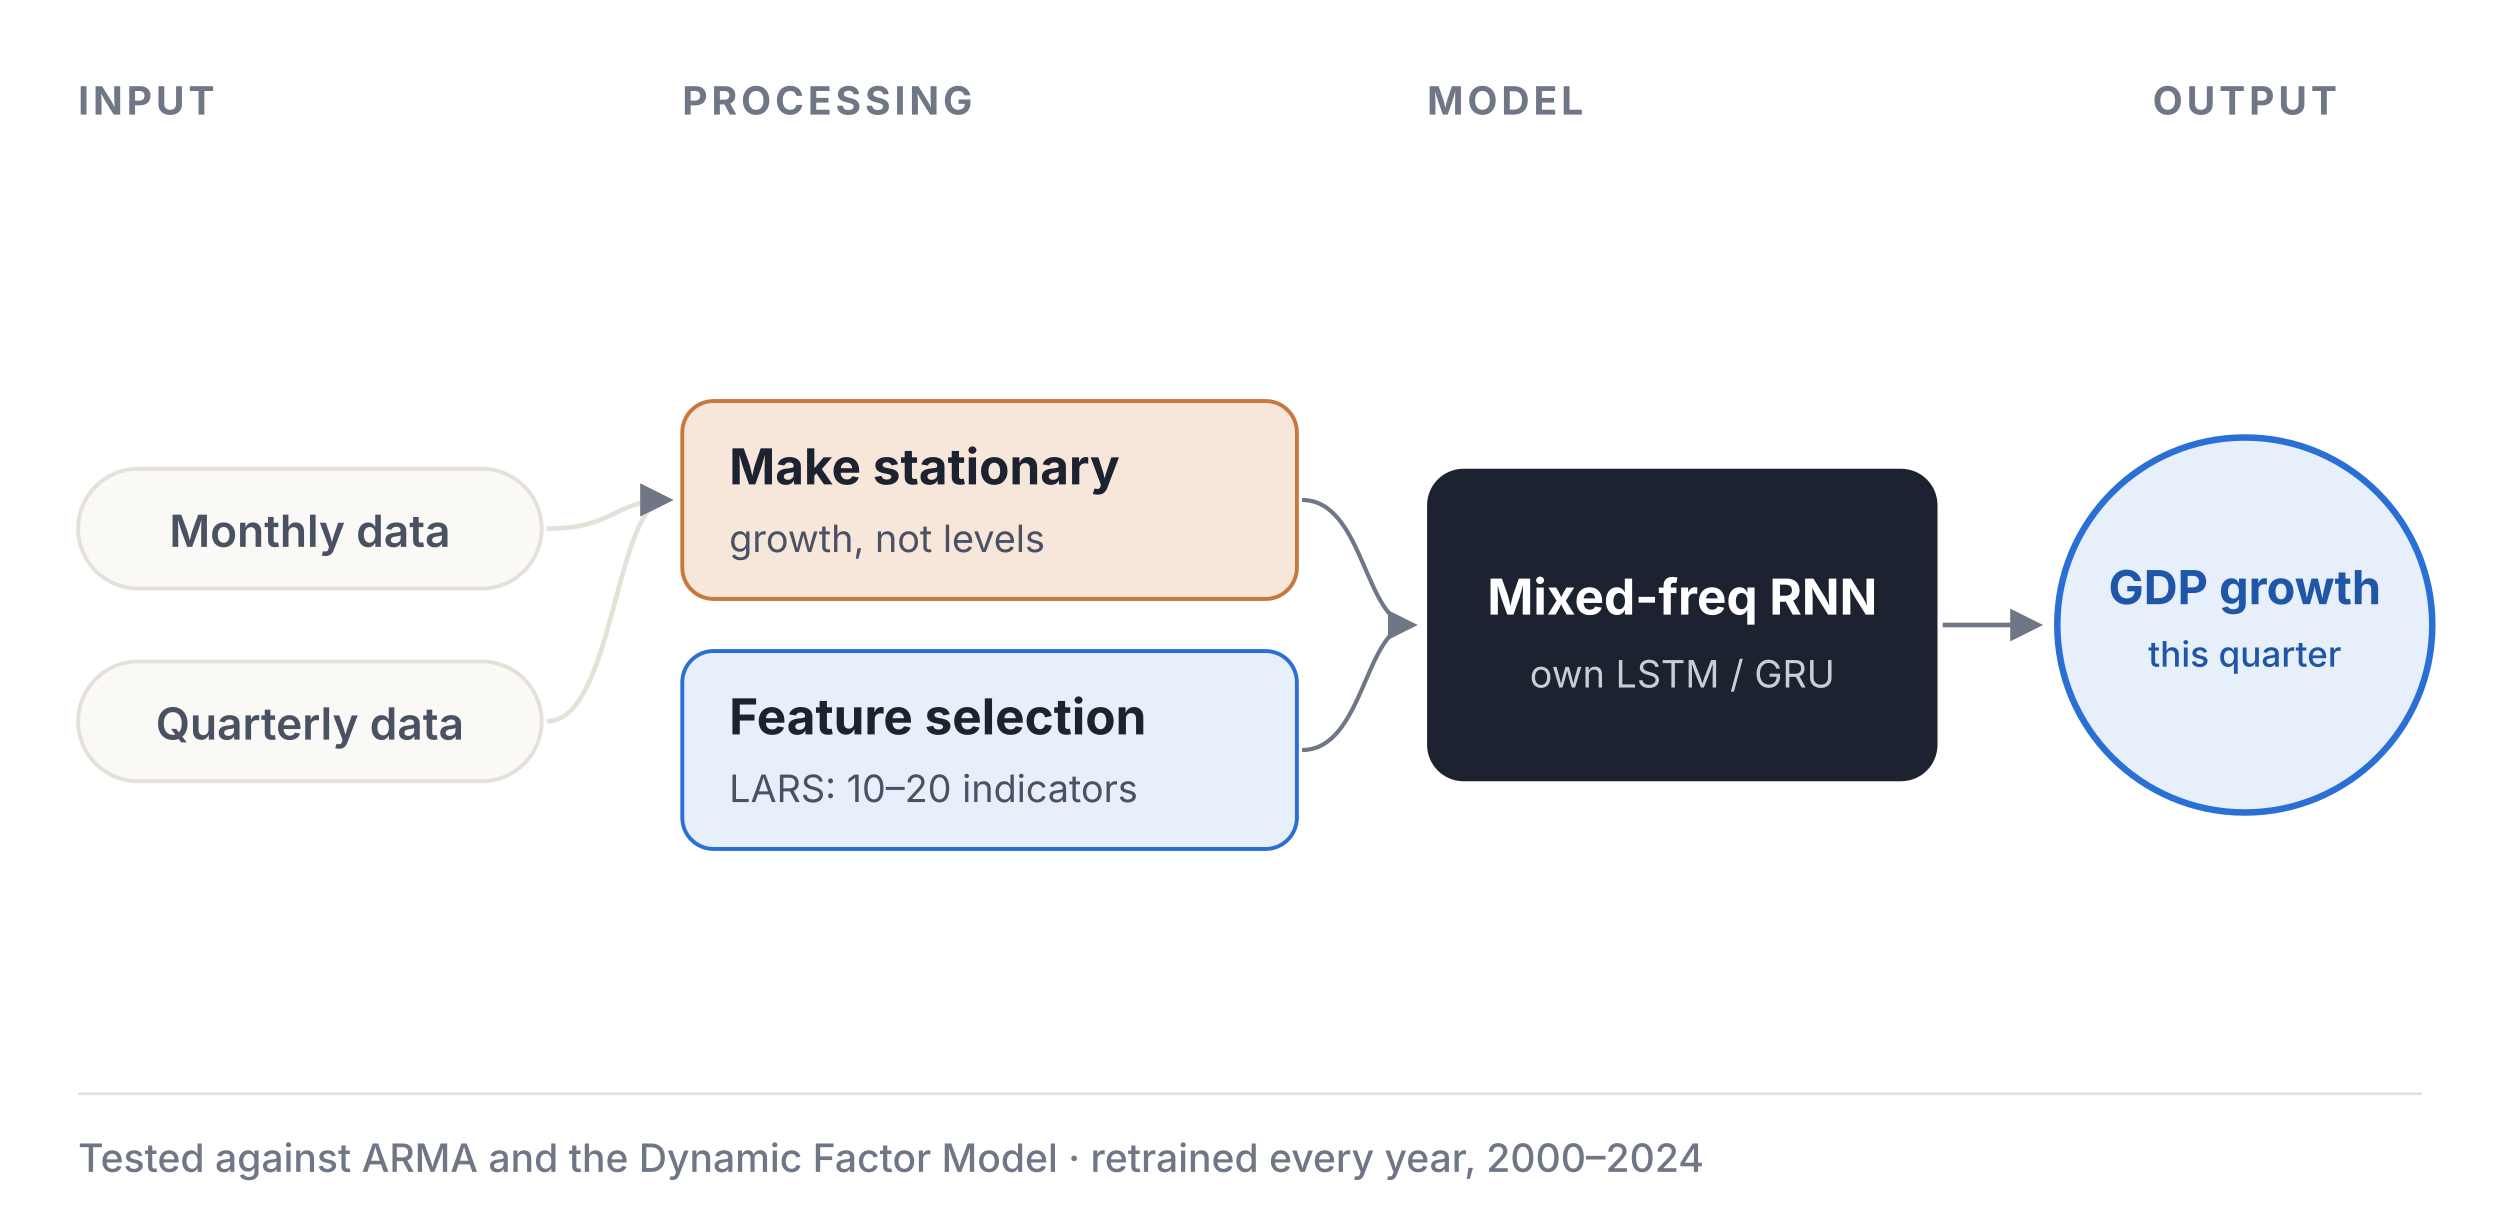
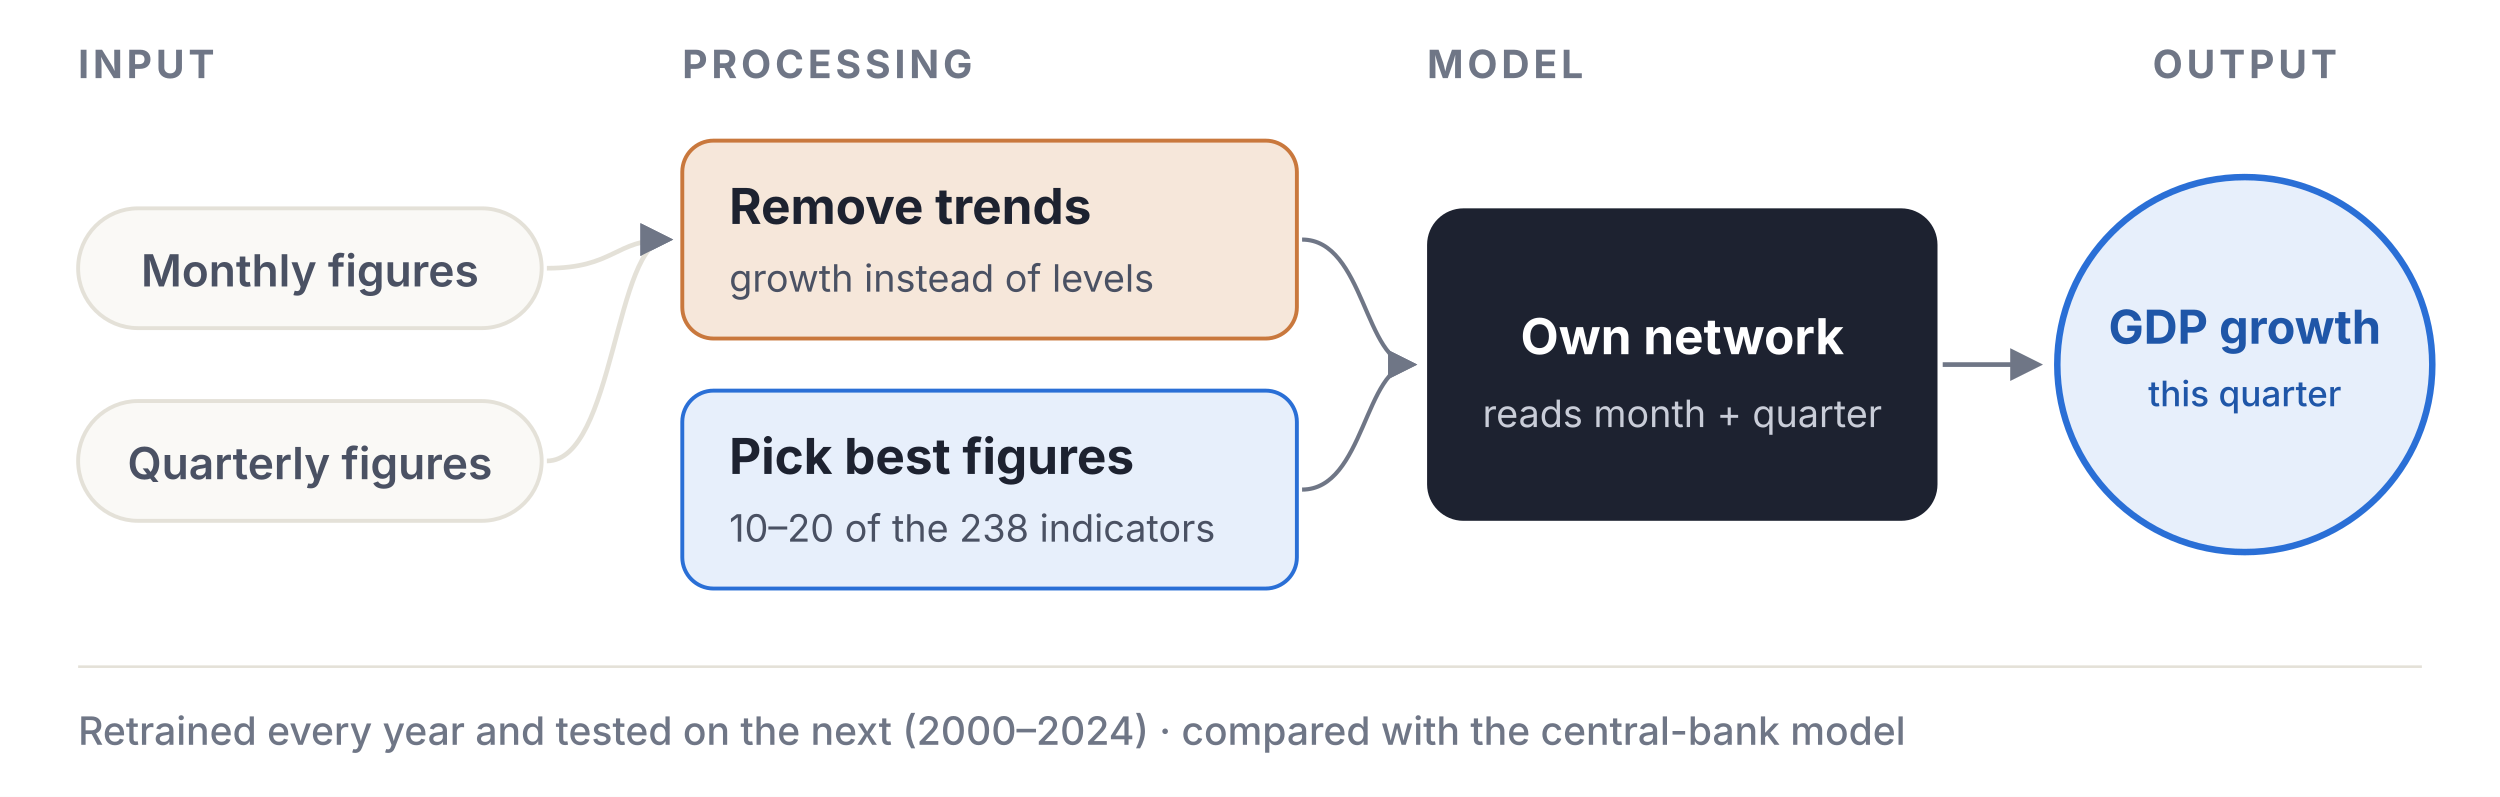
- <svg xmlns="http://www.w3.org/2000/svg" viewBox="0 0 960 470" width="960" height="470" font-family="Inter, 'Segoe UI', Helvetica, Arial, sans-serif">
-   <rect width="960" height="470" fill="#ffffff" />
+ <svg xmlns="http://www.w3.org/2000/svg" viewBox="0 100 960 306" width="960" height="306" font-family="Inter, 'Segoe UI', Helvetica, Arial, sans-serif">
+   <rect y="100" width="960" height="306" fill="#ffffff" />
  <defs>
    <marker id="a" viewBox="0 0 10 10" refX="8" refY="5" markerWidth="7" markerHeight="7" orient="auto">
      <path d="M0,0 L10,5 L0,10 z" fill="#6f7686" />
    </marker>
  </defs>
-   <text x="30" y="44" font-size="15" fill="#6f7686" font-weight="700" text-anchor="start" letter-spacing="1.5">INPUT</text>
-   <text x="262" y="44" font-size="15" fill="#6f7686" font-weight="700" text-anchor="start" letter-spacing="1.5">PROCESSING</text>
-   <text x="548" y="44" font-size="15" fill="#6f7686" font-weight="700" text-anchor="start" letter-spacing="1.5">MODEL</text>
-   <text x="862" y="44" font-size="15" fill="#6f7686" font-weight="700" text-anchor="middle" letter-spacing="1.5">OUTPUT</text>
+   <text x="30" y="130" font-size="15" fill="#6f7686" font-weight="700" text-anchor="start" letter-spacing="1.5">INPUT</text>
+   <text x="262" y="130" font-size="15" fill="#6f7686" font-weight="700" text-anchor="start" letter-spacing="1.5">PROCESSING</text>
+   <text x="548" y="130" font-size="15" fill="#6f7686" font-weight="700" text-anchor="start" letter-spacing="1.5">MODEL</text>
+   <text x="862" y="130" font-size="15" fill="#6f7686" font-weight="700" text-anchor="middle" letter-spacing="1.5">OUTPUT</text>
  <rect x="30" y="180.0" width="178" height="46" rx="23.0" fill="#faf9f6" stroke="#e4e1d8" stroke-width="1.5" />
-   <text x="119.0" y="210.0" font-size="17" fill="#4a5163" font-weight="600" text-anchor="middle">Monthly data</text>
+   <text x="119.0" y="210.0" font-size="17" fill="#4a5163" font-weight="600" text-anchor="middle">Monthly figures</text>
  <rect x="30" y="254.0" width="178" height="46" rx="23.0" fill="#faf9f6" stroke="#e4e1d8" stroke-width="1.5" />
-   <text x="119.0" y="284.0" font-size="17" fill="#4a5163" font-weight="600" text-anchor="middle">Quarterly data</text>
+   <text x="119.0" y="284.0" font-size="17" fill="#4a5163" font-weight="600" text-anchor="middle">Quarterly figures</text>
  <rect x="262" y="154.0" width="236" height="76" rx="12" fill="#f6e7da" stroke="#c9783d" stroke-width="1.5" />
-   <text x="280" y="186.0" font-size="19" fill="#1d2230" font-weight="700" text-anchor="start">Make stationary</text>
-   <text x="280" y="212.0" font-size="14.5" fill="#4a5163" font-weight="400" text-anchor="start">growth, not levels</text>
+   <text x="280" y="186.0" font-size="19" fill="#1d2230" font-weight="700" text-anchor="start">Remove trends</text>
+   <text x="280" y="212.0" font-size="14.5" fill="#4a5163" font-weight="400" text-anchor="start">growth instead of levels</text>
  <rect x="262" y="250.0" width="236" height="76" rx="12" fill="#e7effb" stroke="#2a6fd6" stroke-width="1.5" />
-   <text x="280" y="282.0" font-size="19" fill="#1d2230" font-weight="700" text-anchor="start">Feature selection</text>
-   <text x="280" y="308.0" font-size="14.5" fill="#4a5163" font-weight="400" text-anchor="start">LARS: 10–20 indicators</text>
+   <text x="280" y="282.0" font-size="19" fill="#1d2230" font-weight="700" text-anchor="start">Pick best figures</text>
+   <text x="280" y="308.0" font-size="14.5" fill="#4a5163" font-weight="400" text-anchor="start">10–20 of the 238 indicators</text>
  <path d="M210,203.0 C236.0,203.0 236.0,192.0 256,192.0" fill="none" stroke="#e4e1d8" stroke-width="1.8" marker-end="url(#a)" />
  <path d="M210,277.0 C236.0,277.0 236.0,192.0 256,192.0" fill="none" stroke="#e4e1d8" stroke-width="1.8" marker-end="url(#a)" />
  <path d="M500,192.0 C524.0,192.0 524.0,240 542,240" fill="none" stroke="#6f7686" stroke-width="1.6" marker-end="url(#a)" />
  <path d="M500,288.0 C524.0,288.0 524.0,240 542,240" fill="none" stroke="#6f7686" stroke-width="1.6" marker-end="url(#a)" />
  <rect x="548" y="180.0" width="196" height="120" rx="14" fill="#1d2230" />
-   <text x="646.0" y="236" font-size="19" fill="#ffffff" font-weight="700" text-anchor="middle">Mixed-freq RNN</text>
-   <text x="646.0" y="264" font-size="14.5" fill="#c9cdd8" font-weight="400" text-anchor="middle">own LSTM / GRU</text>
+   <text x="646.0" y="236" font-size="19" fill="#ffffff" font-weight="700" text-anchor="middle">Own network</text>
+   <text x="646.0" y="264" font-size="14.5" fill="#c9cdd8" font-weight="400" text-anchor="middle">reads month + quarter</text>
  <line x1="746" y1="240" x2="782" y2="240" stroke="#6f7686" stroke-width="1.8" marker-end="url(#a)" />
  <circle cx="862" cy="240" r="72" fill="#e7effb" stroke="#2a6fd6" stroke-width="2.5" />
  <text x="862" y="232" font-size="18" fill="#1f56a8" font-weight="700" text-anchor="middle">GDP growth</text>
  <text x="862" y="256" font-size="13.5" fill="#1f56a8" font-weight="500" text-anchor="middle">this quarter</text>
-   <line x1="30" y1="420" x2="930" y2="420" stroke="#e4e1d8" />
-   <text x="30" y="450" font-size="15" fill="#6f7686" font-weight="500" text-anchor="start">Tested against ARMA and the Dynamic Factor Model · retrained every year, 2000–2024</text>
+   <line x1="30" y1="356" x2="930" y2="356" stroke="#e4e1d8" />
+   <text x="30" y="386" font-size="15" fill="#6f7686" font-weight="500" text-anchor="start">Retrained every year and tested on the next (2000–2024) · compared with the central-bank model</text>
</svg>
